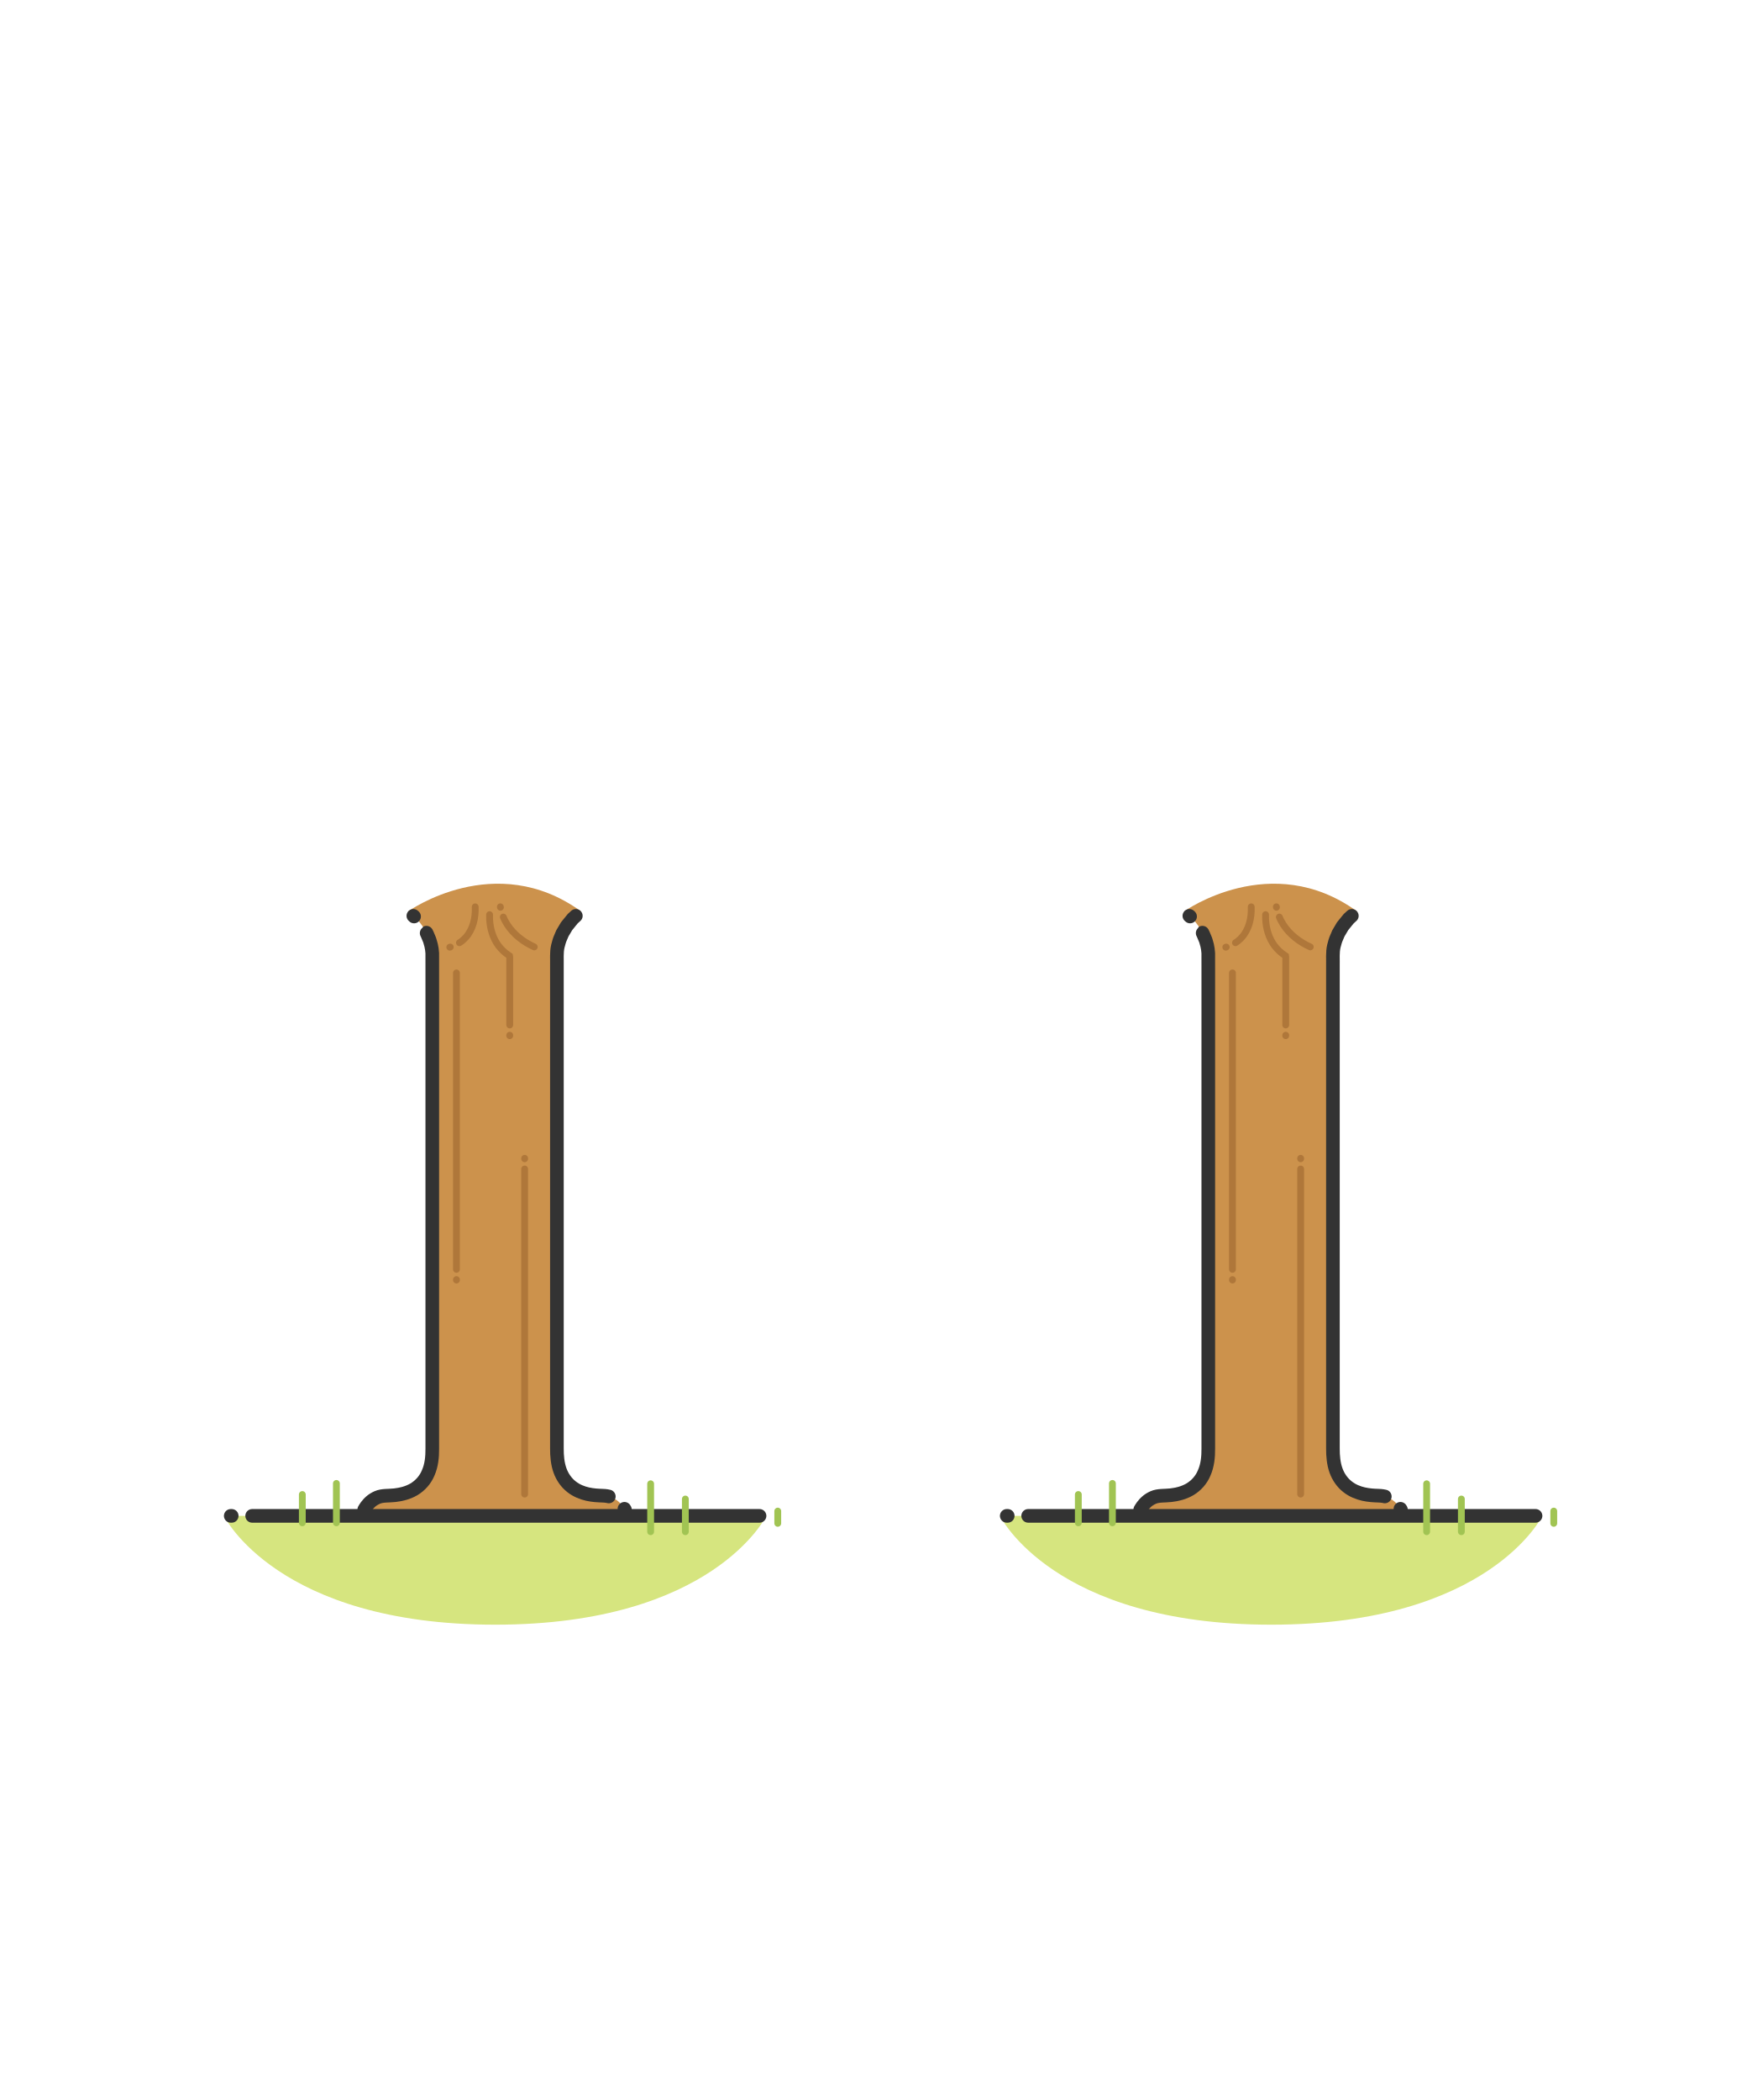
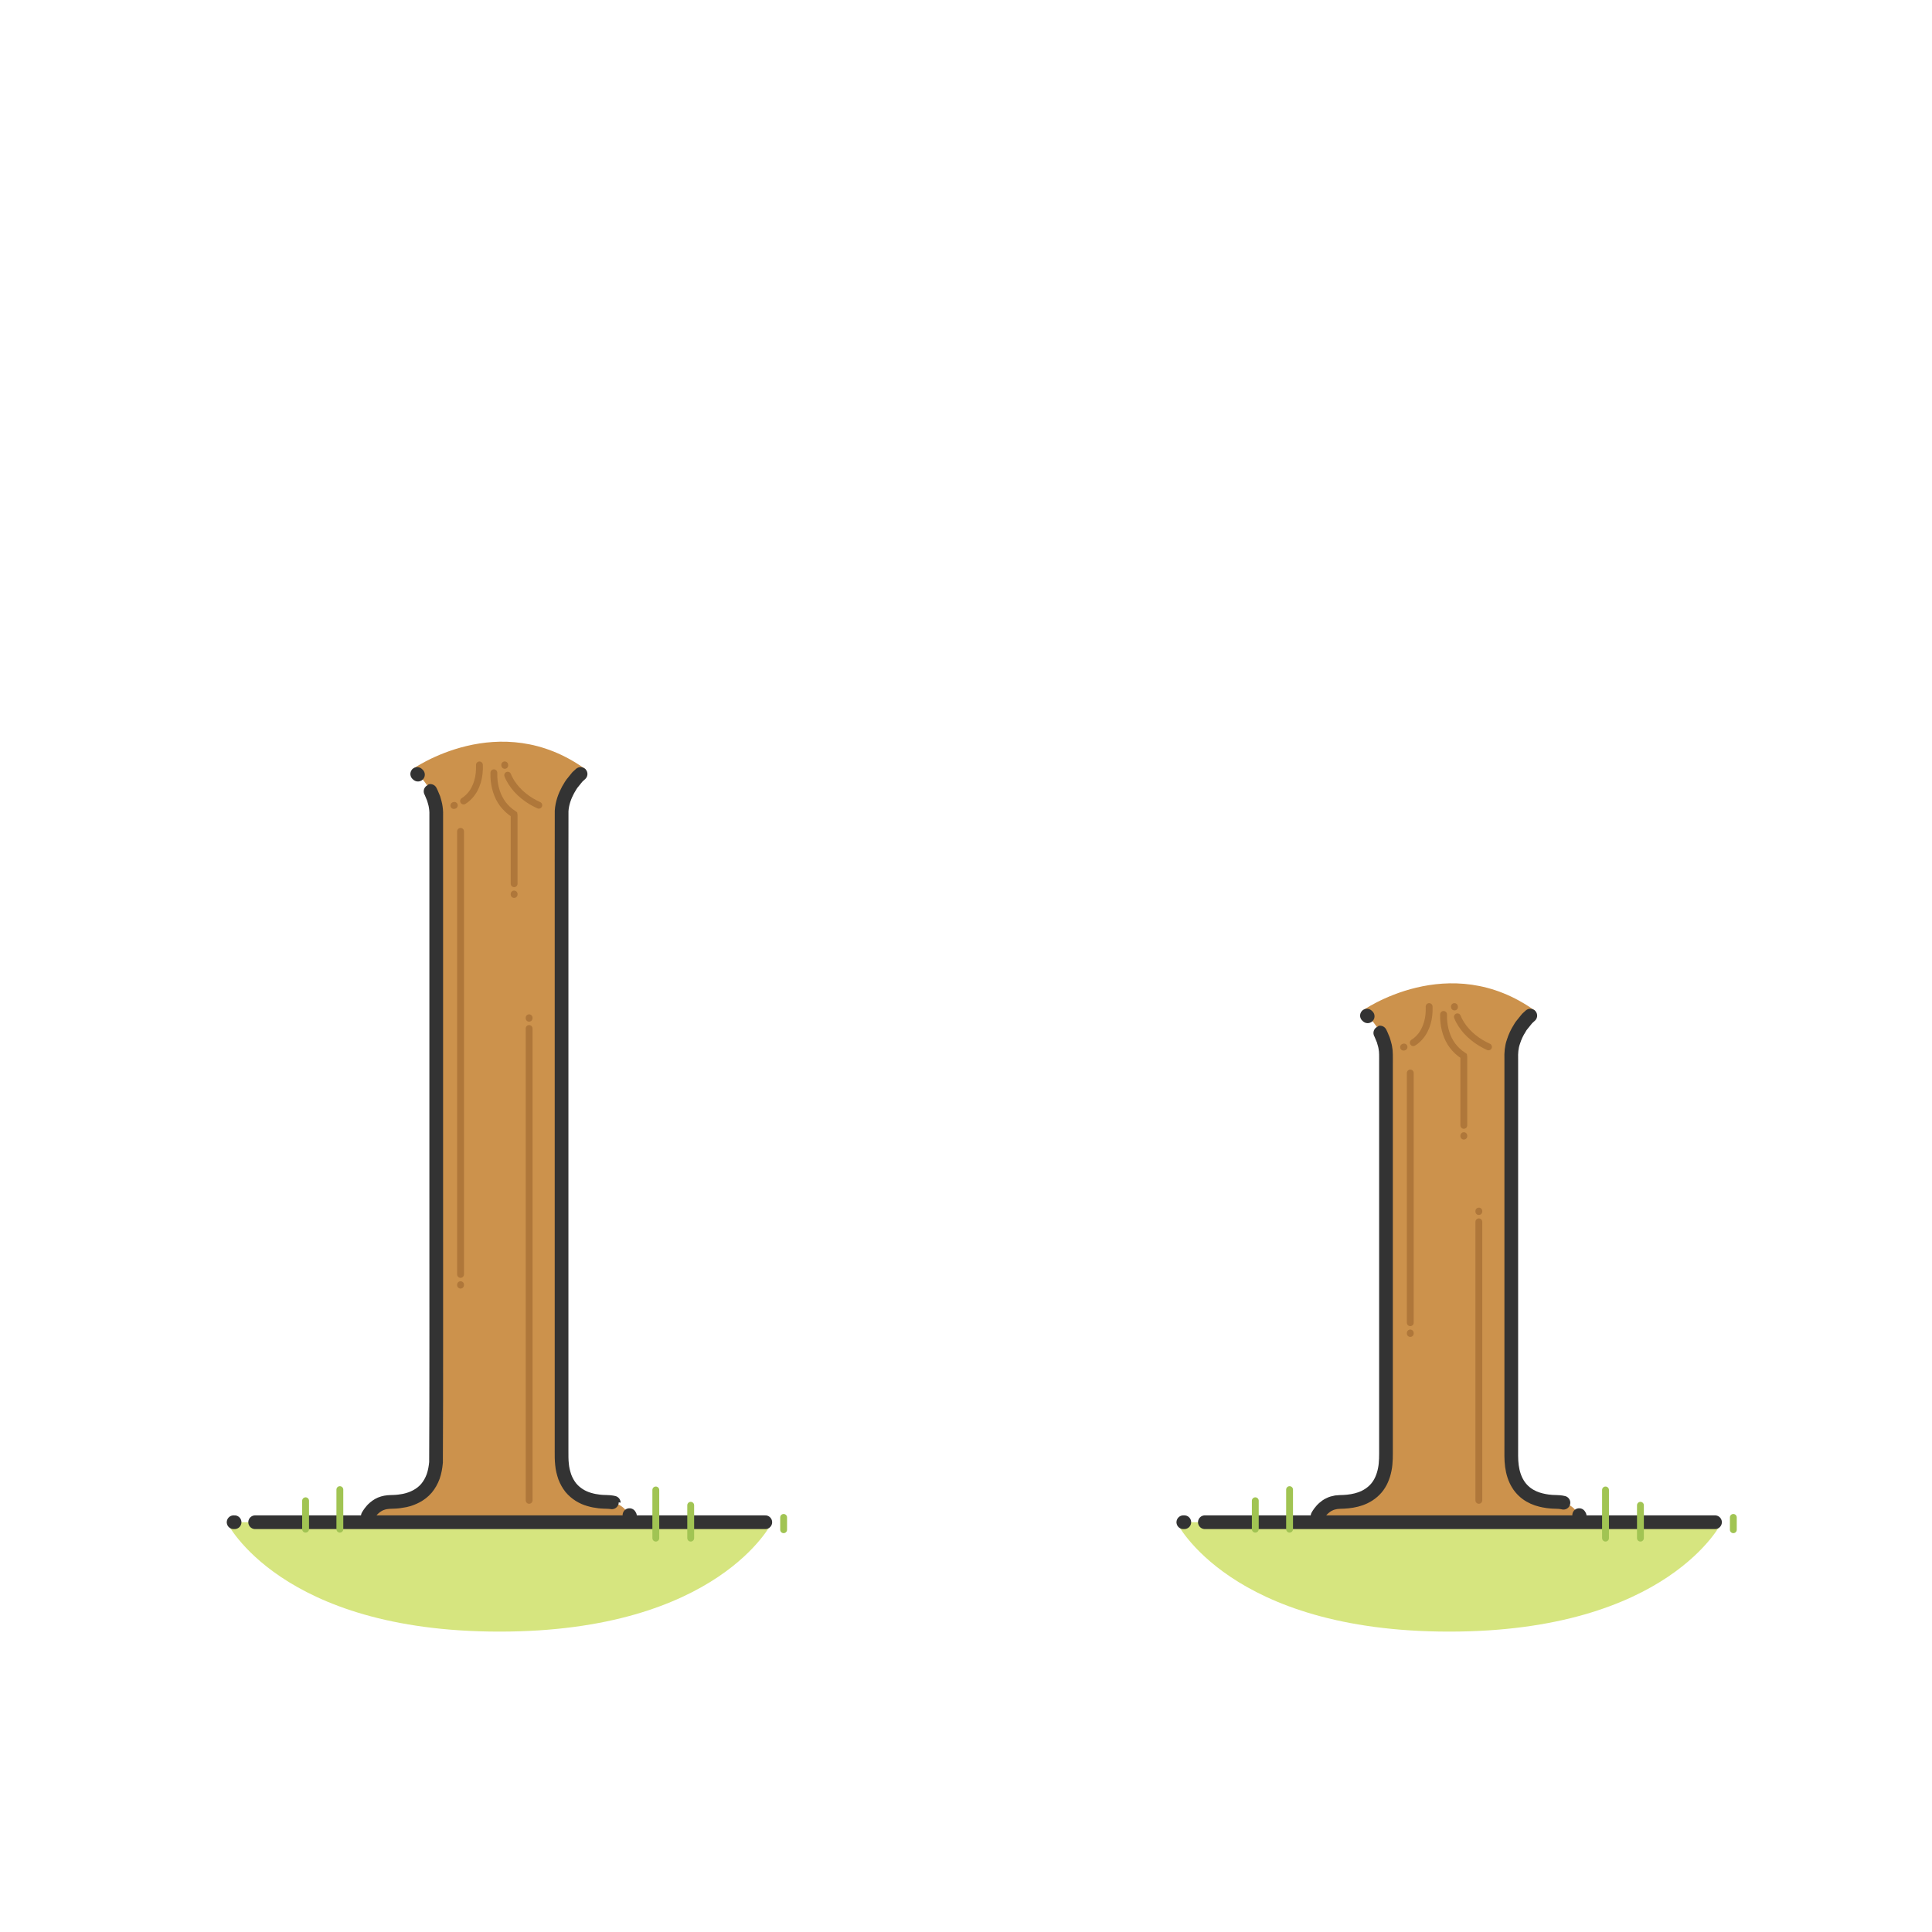
- <svg xmlns="http://www.w3.org/2000/svg" version="1.1" id="Calque_1" x="0px" y="0px" width="340px" height="410px" viewBox="0 0 340 410" enable-background="new 0 0 340 410" xml:space="preserve">
+ <svg xmlns="http://www.w3.org/2000/svg" version="1.1" id="Calque_1" x="0px" y="0px" width="400px" height="400px" viewBox="0 0 400 400" enable-background="new 0 0 400 400" xml:space="preserve">
  <g id="calque09">
    <g>
      <g>
        <g>
-           <path fill="#D6E57F" d="M149.635,295.955H43.723c0,0,10.352,21.245,52.956,21.245      C139.285,317.2,149.635,295.955,149.635,295.955z" />
+           <path fill="#D6E57F" d="M159.866,315.16H46.949c0,0,11.034,22.648,56.458,22.648C148.831,337.811,159.866,315.16,159.866,315.16      z" />
        </g>
        <g>
          <g>
-             <path fill="#CC924C" d="M113.415,177.91c-4.89,3.85-4.675,8.425-4.675,8.425s0,90.888,0,96.88c0,5.991,3.339,8.801,8.906,8.801       c3.818,0,4.906,3.939,4.906,3.939H70.591c0,0,1.088-3.939,4.906-3.939c5.567,0,8.906-2.81,8.906-8.801c0-5.992,0-96.88,0-96.88       s0.215-4.576-4.674-8.425C79.729,177.91,96.679,165.813,113.415,177.91z" />
+             <path fill="#CC924C" d="M121.25,159.289c-5.212,4.104-4.984,8.982-4.984,8.982s0,126.917,0,133.306       c0,6.388,3.561,9.382,9.496,9.382c4.07,0,5.23,4.201,5.23,4.201H75.594c0,0,1.16-4.201,5.23-4.201       c5.936,0,9.495-2.994,9.495-9.382c0-6.39,0-133.306,0-133.306s0.229-4.878-4.982-8.982       C85.337,159.289,103.407,146.392,121.25,159.289z" />
          </g>
        </g>
        <g>
          <g>
-             <path fill="none" stroke="#333333" stroke-width="2.663" stroke-linecap="round" stroke-miterlimit="10" d="M71.122,294.736       c0,0,0.066-0.111,0.191-0.32c0.131-0.205,0.336-0.499,0.642-0.838l0.123-0.125c0.056-0.051,0.025-0.041,0.268-0.258       c0.364-0.334,0.813-0.602,1.299-0.823c1.004-0.448,2.204-0.308,3.432-0.448c1.229-0.139,2.546-0.447,3.752-1.156       c1.193-0.713,2.237-1.843,2.806-3.27c0.612-1.409,0.785-3.027,0.77-4.671c0-1.647,0-3.353,0-5.104c0-3.502,0-7.197,0-11.02       c0-7.645,0-15.797,0-23.95c0-16.308,0-32.612,0-44.843c0-3.058,0-5.86,0-8.345c-0.001-1.242-0.002-2.404-0.003-3.479       c-0.024-0.537-0.118-1.046-0.222-1.527c-0.066-0.237-0.131-0.469-0.195-0.695c-0.033-0.112-0.059-0.226-0.099-0.333       l-0.053-0.127c-0.175-0.42-0.313-0.75-0.407-0.975c-0.085-0.229-0.176-0.329-0.168-0.333" />
-             <line fill="none" stroke="#333333" stroke-width="2.663" stroke-linecap="round" stroke-miterlimit="10" x1="80.712" y1="178.808" x2="80.85" y2="178.935" />
+             <path fill="none" stroke="#333333" stroke-width="2.839" stroke-linecap="round" stroke-miterlimit="10" d="M76.16,313.861       c0,0,0.071-0.119,0.206-0.342c0.14-0.22,0.358-0.533,0.683-0.895l0.131-0.133c0.065-0.057,0.006-0.031,0.335-0.316       c0.49-0.425,1.085-0.79,1.77-0.986c0.68-0.213,1.427-0.232,2.19-0.252c0.768-0.019,1.556-0.125,2.36-0.285       c1.59-0.354,3.263-1.114,4.467-2.528c0.591-0.707,1.055-1.542,1.388-2.448c0.317-0.914,0.49-1.895,0.583-2.898       c0.093-16.152,0.026-37.693,0.046-59.233c0-21.539,0-43.08,0-59.234c0-4.039,0-7.741,0-11.022c0-1.641,0-3.176,0-4.596       c0.028-0.711-0.055-1.39-0.177-2.029c-0.056-0.32-0.165-0.621-0.242-0.921c-0.043-0.149-0.085-0.296-0.127-0.441l-0.063-0.152       c-0.188-0.448-0.334-0.8-0.436-1.04c-0.09-0.245-0.187-0.351-0.179-0.354" />
+             <line fill="none" stroke="#333333" stroke-width="2.839" stroke-linecap="round" stroke-miterlimit="10" x1="86.384" y1="160.247" x2="86.532" y2="160.381" />
          </g>
        </g>
        <g>
          <g>
-             <path fill="none" stroke="#333333" stroke-width="2.663" stroke-linecap="round" stroke-miterlimit="10" d="M112.433,178.808       c0,0-0.096,0.088-0.275,0.252c-0.091,0.082-0.201,0.184-0.332,0.303c-0.112,0.137-0.24,0.294-0.385,0.471       c-0.108,0.135-0.223,0.277-0.344,0.426c-0.154,0.192-0.313,0.388-0.475,0.588c-0.131,0.222-0.266,0.449-0.401,0.68       c-0.136,0.232-0.275,0.468-0.417,0.709c-0.109,0.257-0.221,0.519-0.334,0.786c-0.252,0.525-0.385,1.115-0.549,1.713       c-0.285,1.219-0.146,2.555-0.182,3.944c0,1.394,0,2.858,0,4.387c0,12.23,0,28.537,0,44.843s0,32.613,0,44.844       c-0.011,1.525,0.131,3.005,0.598,4.323c0.465,1.313,1.272,2.423,2.251,3.188c0.977,0.774,2.093,1.199,3.136,1.44       c0.527,0.104,1.034,0.2,1.526,0.235c0.245,0.029,0.483,0.049,0.72,0.049c0.166,0.007,0.328,0.012,0.485,0.018       c0.913,0.014,1.418,0.159,1.418,0.159" />
-             <line fill="none" stroke="#333333" stroke-width="2.663" stroke-linecap="round" stroke-miterlimit="10" x1="122.022" y1="294.736" x2="121.926" y2="294.575" />
+             <path fill="none" stroke="#333333" stroke-width="2.839" stroke-linecap="round" stroke-miterlimit="10" d="M120.203,160.247       c0,0-0.103,0.093-0.294,0.269c-0.097,0.087-0.215,0.196-0.354,0.323c-0.119,0.146-0.256,0.314-0.409,0.502       c-0.129,0.16-0.265,0.328-0.406,0.504c-0.443,0.483-0.767,1.085-1.127,1.697c-0.665,1.243-1.232,2.712-1.335,4.356       c-0.003,3.282-0.007,6.983-0.012,11.022c0,16.155,0,37.695,0,59.234c0,21.541,0,43.08,0,59.234c0,1.01,0,2,0,2.965       c0.002,0.967-0.015,1.912,0.092,2.828c0.074,0.918,0.307,1.791,0.583,2.616c0.313,0.813,0.729,1.56,1.238,2.203       c1.054,1.265,2.444,2.063,3.807,2.446c0.682,0.203,1.353,0.334,1.998,0.404c0.324,0.026,0.64,0.08,0.95,0.078       c0.213,0.008,0.421,0.014,0.624,0.021c0.974,0.015,1.512,0.171,1.512,0.17" />
+             <line fill="none" stroke="#333333" stroke-width="2.839" stroke-linecap="round" stroke-miterlimit="10" x1="130.427" y1="313.861" x2="130.325" y2="313.689" />
          </g>
        </g>
        <g>
          <g>
-             <line fill="none" stroke="#333333" stroke-width="2.663" stroke-linecap="round" stroke-miterlimit="10" x1="148.303" y1="295.955" x2="49.236" y2="295.955" />
-             <line fill="none" stroke="#333333" stroke-width="2.663" stroke-linecap="round" stroke-miterlimit="10" x1="45.054" y1="295.955" x2="45.241" y2="295.955" />
+             <line fill="none" stroke="#333333" stroke-width="2.839" stroke-linecap="round" stroke-miterlimit="10" x1="158.446" y1="315.16" x2="52.827" y2="315.16" />
+             <line fill="none" stroke="#333333" stroke-width="2.839" stroke-linecap="round" stroke-miterlimit="10" x1="48.368" y1="315.16" x2="48.568" y2="315.16" />
          </g>
        </g>
-         <line fill="none" stroke="#A1C453" stroke-width="1.331" stroke-linecap="round" stroke-linejoin="round" stroke-miterlimit="10" x1="127.042" y1="289.689" x2="127.042" y2="299.046" />
-         <line fill="none" stroke="#A1C453" stroke-width="1.331" stroke-linecap="round" stroke-linejoin="round" stroke-miterlimit="10" x1="133.819" y1="292.664" x2="133.819" y2="299.046" />
-         <line fill="none" stroke="#A1C453" stroke-width="1.331" stroke-linecap="round" stroke-linejoin="round" stroke-miterlimit="10" x1="151.863" y1="295.021" x2="151.863" y2="297.414" />
-         <line fill="none" stroke="#A1C453" stroke-width="1.331" stroke-linecap="round" stroke-linejoin="round" stroke-miterlimit="10" x1="65.685" y1="289.622" x2="65.685" y2="297.307" />
-         <line fill="none" stroke="#A1C453" stroke-width="1.331" stroke-linecap="round" stroke-linejoin="round" stroke-miterlimit="10" x1="59.03" y1="291.786" x2="59.03" y2="297.307" />
+         <line fill="none" stroke="#A1C453" stroke-width="1.419" stroke-linecap="round" stroke-linejoin="round" stroke-miterlimit="10" x1="135.778" y1="308.479" x2="135.778" y2="318.455" />
+         <line fill="none" stroke="#A1C453" stroke-width="1.419" stroke-linecap="round" stroke-linejoin="round" stroke-miterlimit="10" x1="143.003" y1="311.65" x2="143.003" y2="318.455" />
+         <line fill="none" stroke="#A1C453" stroke-width="1.419" stroke-linecap="round" stroke-linejoin="round" stroke-miterlimit="10" x1="162.242" y1="314.164" x2="162.242" y2="316.715" />
+         <line fill="none" stroke="#A1C453" stroke-width="1.419" stroke-linecap="round" stroke-linejoin="round" stroke-miterlimit="10" x1="70.363" y1="308.408" x2="70.363" y2="316.6" />
+         <line fill="none" stroke="#A1C453" stroke-width="1.419" stroke-linecap="round" stroke-linejoin="round" stroke-miterlimit="10" x1="63.269" y1="310.715" x2="63.269" y2="316.6" />
        <g>
          <g>
-             <line fill="none" stroke="#AF773A" stroke-width="1.331" stroke-linecap="round" stroke-miterlimit="10" x1="102.439" y1="291.706" x2="102.439" y2="228.234" />
-             <line fill="none" stroke="#AF773A" stroke-width="1.331" stroke-linecap="round" stroke-miterlimit="10" x1="102.439" y1="226.146" x2="102.439" y2="226.238" />
+             <line fill="none" stroke="#AF773A" stroke-width="1.419" stroke-linecap="round" stroke-miterlimit="10" x1="109.549" y1="310.629" x2="109.549" y2="212.943" />
+             <line fill="none" stroke="#AF773A" stroke-width="1.419" stroke-linecap="round" stroke-miterlimit="10" x1="109.549" y1="210.716" x2="109.549" y2="210.814" />
          </g>
        </g>
        <g>
          <g>
-             <line fill="none" stroke="#AF773A" stroke-width="1.331" stroke-linecap="round" stroke-miterlimit="10" x1="89.125" y1="189.949" x2="89.125" y2="247.826" />
-             <line fill="none" stroke="#AF773A" stroke-width="1.331" stroke-linecap="round" stroke-miterlimit="10" x1="89.125" y1="249.917" x2="89.125" y2="249.822" />
+             <line fill="none" stroke="#AF773A" stroke-width="1.419" stroke-linecap="round" stroke-miterlimit="10" x1="95.354" y1="172.124" x2="95.354" y2="263.85" />
+             <line fill="none" stroke="#AF773A" stroke-width="1.419" stroke-linecap="round" stroke-miterlimit="10" x1="95.354" y1="266.076" x2="95.354" y2="265.977" />
          </g>
        </g>
        <g>
          <g>
-             <path fill="none" stroke="#AF773A" stroke-width="1.331" stroke-linecap="round" stroke-miterlimit="10" d="M92.789,177.047       c0.01,0.287,0.015,0.575,0.002,0.862c-0.065,2.11-0.795,4.332-2.479,5.706c-0.172,0.184-0.403,0.293-0.604,0.441" />
-             <line fill="none" stroke="#AF773A" stroke-width="1.331" stroke-linecap="round" stroke-miterlimit="10" x1="87.822" y1="184.929" x2="87.912" y2="184.902" />
+             <path fill="none" stroke="#AF773A" stroke-width="1.419" stroke-linecap="round" stroke-miterlimit="10" d="M99.26,158.369       c0.011,0.306,0.016,0.613,0.002,0.919c-0.069,2.25-0.847,4.619-2.641,6.083c-0.185,0.196-0.431,0.313-0.645,0.47" />
+             <line fill="none" stroke="#AF773A" stroke-width="1.419" stroke-linecap="round" stroke-miterlimit="10" x1="93.965" y1="166.772" x2="94.06" y2="166.743" />
          </g>
        </g>
        <g>
          <g>
-             <path fill="none" stroke="#AF773A" stroke-width="1.331" stroke-linecap="round" stroke-miterlimit="10" d="M104.318,184.874       c-0.262-0.119-0.521-0.242-0.774-0.377c-2.051-1.082-3.883-2.692-4.957-4.772c-0.125-0.217-0.204-0.456-0.31-0.682" />
-             <line fill="none" stroke="#AF773A" stroke-width="1.331" stroke-linecap="round" stroke-miterlimit="10" x1="97.696" y1="177.041" x2="97.711" y2="177.133" />
+             <path fill="none" stroke="#AF773A" stroke-width="1.419" stroke-linecap="round" stroke-miterlimit="10" d="M111.552,166.713       c-0.279-0.127-0.556-0.258-0.827-0.403c-2.187-1.153-4.14-2.869-5.284-5.088c-0.133-0.231-0.218-0.485-0.33-0.727" />
+             <line fill="none" stroke="#AF773A" stroke-width="1.419" stroke-linecap="round" stroke-miterlimit="10" x1="104.492" y1="158.362" x2="104.509" y2="158.46" />
          </g>
        </g>
        <g>
          <g>
-             <path fill="none" stroke="#AF773A" stroke-width="1.331" stroke-linecap="round" stroke-miterlimit="10" d="M95.595,178.573       c-0.011,0.288-0.006,0.575,0.005,0.862c0.09,1.852,0.624,3.72,1.745,5.218c0.57,0.734,1.247,1.39,2.034,1.89l0.143,0.101       c0.013,0.052,0.003,0.115,0.006,0.171v0.349v0.698v1.396v10.858" />
-             <line fill="none" stroke="#AF773A" stroke-width="1.331" stroke-linecap="round" stroke-miterlimit="10" x1="99.527" y1="202.208" x2="99.527" y2="202.114" />
+             <path fill="none" stroke="#AF773A" stroke-width="1.419" stroke-linecap="round" stroke-miterlimit="10" d="M102.252,159.996       c-0.012,0.306-0.007,0.613,0.005,0.919c0.096,1.974,0.665,3.966,1.86,5.563c0.607,0.782,1.329,1.481,2.169,2.015l0.151,0.107       c0.013,0.056,0.003,0.122,0.006,0.183v0.372v0.745v1.488v11.577" />
+             <line fill="none" stroke="#AF773A" stroke-width="1.419" stroke-linecap="round" stroke-miterlimit="10" x1="106.444" y1="185.193" x2="106.444" y2="185.094" />
          </g>
        </g>
      </g>
    </g>
    <g>
      <g>
        <g>
-           <path fill="#D6E57F" d="M301.154,295.954h-105.91c0,0,10.351,21.246,52.957,21.246      C290.804,317.2,301.154,295.954,301.154,295.954z" />
+           <path fill="#D6E57F" d="M356.492,315.159H243.578c0,0,11.033,22.649,56.458,22.649      C345.457,337.811,356.492,315.159,356.492,315.159z" />
        </g>
        <g>
          <g>
-             <path fill="#CC924C" d="M264.936,177.909c-4.891,3.85-4.674,8.425-4.674,8.425s0,90.887,0,96.878       c0,5.992,3.338,8.802,8.906,8.802c3.815,0,4.904,3.939,4.904,3.939H222.11c0,0,1.09-3.939,4.905-3.939       c5.567,0,8.908-2.81,8.908-8.802c0-5.991,0-96.878,0-96.878s0.215-4.576-4.674-8.425       C231.25,177.909,248.2,165.813,264.936,177.909z" />
+             <path fill="#CC924C" d="M317.879,209.316c-5.215,4.104-4.982,8.983-4.982,8.983s0,76.888,0,83.274       c0,6.389,3.559,9.384,9.495,9.384c4.068,0,5.229,4.2,5.229,4.2h-55.398c0,0,1.161-4.2,5.229-4.2       c5.936,0,9.498-2.995,9.498-9.384s0-6.389,0-83.274c0,0,0.229-4.879-4.983-8.983       C281.966,209.316,300.036,196.421,317.879,209.316z" />
          </g>
        </g>
        <g>
          <g>
-             <path fill="none" stroke="#333333" stroke-width="2.663" stroke-linecap="round" stroke-miterlimit="10" d="M222.642,294.734       c0,0,0.066-0.11,0.192-0.319c0.131-0.205,0.337-0.499,0.641-0.838l0.123-0.125c0.056-0.05,0.026-0.041,0.27-0.257       c0.362-0.336,0.812-0.603,1.3-0.824c1.003-0.447,2.203-0.307,3.431-0.447c1.229-0.139,2.545-0.449,3.751-1.158       c1.194-0.713,2.238-1.842,2.806-3.269c0.612-1.41,0.786-3.026,0.771-4.671c0-1.648,0-3.352,0-5.104c0-3.505,0-7.199,0-11.021       c0-7.644,0-15.798,0-23.95c0-16.307,0-32.613,0-44.843c0-3.058,0-5.86,0-8.345c-0.001-1.242-0.003-2.404-0.004-3.479       c-0.024-0.537-0.118-1.047-0.221-1.527c-0.066-0.237-0.133-0.469-0.195-0.695c-0.033-0.112-0.06-0.226-0.098-0.333       l-0.055-0.127c-0.176-0.42-0.313-0.75-0.407-0.975c-0.085-0.229-0.176-0.329-0.169-0.333" />
-             <line fill="none" stroke="#333333" stroke-width="2.663" stroke-linecap="round" stroke-miterlimit="10" x1="232.232" y1="178.808" x2="232.371" y2="178.934" />
+             <path fill="none" stroke="#333333" stroke-width="2.839" stroke-linecap="round" stroke-miterlimit="10" d="M272.788,313.859       c0,0,0.07-0.118,0.205-0.342c0.14-0.219,0.357-0.531,0.683-0.894c0.122-0.12,0.25-0.247,0.385-0.38       c0.335-0.285,0.704-0.573,1.145-0.771c0.427-0.227,0.917-0.357,1.428-0.449c0.516-0.063,1.056-0.072,1.611-0.09       c1.108-0.061,2.296-0.225,3.473-0.647c1.172-0.421,2.327-1.13,3.222-2.171c0.898-1.043,1.467-2.402,1.754-3.846       c0.304-1.451,0.254-2.99,0.259-4.558c0-3.142,0-6.452,0-9.877c0-6.853,0-14.159,0-21.468c0-14.614,0-29.229,0-40.191       c0-2.74,0-5.252,0-7.479c-0.018-1.113,0.037-2.157-0.038-3.117c-0.075-0.475-0.116-0.939-0.254-1.36       c-0.061-0.212-0.118-0.42-0.176-0.622c-0.03-0.101-0.051-0.203-0.091-0.299l-0.052-0.125c-0.188-0.447-0.334-0.799-0.436-1.039       c-0.091-0.244-0.188-0.352-0.18-0.354" />
+             <line fill="none" stroke="#333333" stroke-width="2.839" stroke-linecap="round" stroke-miterlimit="10" x1="283.014" y1="210.275" x2="283.16" y2="210.41" />
          </g>
        </g>
        <g>
          <g>
-             <path fill="none" stroke="#333333" stroke-width="2.663" stroke-linecap="round" stroke-miterlimit="10" d="M263.953,178.808       c0,0-0.098,0.088-0.276,0.252c-0.09,0.082-0.201,0.184-0.331,0.303c-0.112,0.137-0.24,0.294-0.384,0.471       c-0.109,0.135-0.225,0.277-0.344,0.426c-0.154,0.191-0.313,0.388-0.476,0.588c-0.131,0.222-0.265,0.449-0.4,0.68       c-0.137,0.231-0.275,0.468-0.417,0.708c-0.109,0.257-0.222,0.52-0.334,0.787c-0.253,0.525-0.386,1.115-0.55,1.713       c-0.285,1.219-0.146,2.555-0.181,3.944c0,1.393,0,2.858,0,4.387c0,12.229,0,28.537,0,44.841c0,16.307,0,32.613,0,44.844       c-0.011,1.525,0.13,3.005,0.597,4.322c0.465,1.314,1.272,2.424,2.25,3.189c0.977,0.774,2.093,1.2,3.136,1.44       c0.526,0.104,1.033,0.2,1.525,0.235c0.245,0.03,0.484,0.049,0.72,0.051c0.166,0.006,0.328,0.011,0.485,0.017       c0.913,0.015,1.418,0.159,1.418,0.159" />
-             <line fill="none" stroke="#333333" stroke-width="2.663" stroke-linecap="round" stroke-miterlimit="10" x1="273.542" y1="294.734" x2="273.446" y2="294.575" />
+             <path fill="none" stroke="#333333" stroke-width="2.839" stroke-linecap="round" stroke-miterlimit="10" d="M316.83,210.275       c0,0-0.103,0.094-0.294,0.269c-0.096,0.088-0.214,0.196-0.354,0.323c-0.119,0.146-0.256,0.313-0.409,0.502       c-0.107,0.133-0.221,0.273-0.339,0.421c-0.277,0.344-0.585,0.69-0.806,1.123c-0.519,0.813-0.98,1.754-1.306,2.819       c-0.375,1.056-0.468,2.254-0.429,3.5c0,1.248,0,2.563,0,3.933c0,10.961,0,25.576,0,40.19c0,7.309,0,14.615,0,21.467       c0,3.426,0,6.736,0,9.877c0,1.57,0,3.098,0,4.574c0.015,1.476-0.06,2.91,0.134,4.27c0.183,1.355,0.586,2.635,1.243,3.698       c0.648,1.069,1.555,1.892,2.521,2.44c0.968,0.559,1.983,0.852,2.927,1.033c0.472,0.102,0.932,0.143,1.371,0.186       c0.22,0.031,0.436,0.027,0.646,0.037c0.153,0.004,0.302,0.01,0.447,0.015c0.974,0.015,1.512,0.17,1.512,0.17" />
+             <line fill="none" stroke="#333333" stroke-width="2.839" stroke-linecap="round" stroke-miterlimit="10" x1="327.055" y1="313.859" x2="326.952" y2="313.688" />
          </g>
        </g>
        <g>
          <g>
-             <line fill="none" stroke="#333333" stroke-width="2.663" stroke-linecap="round" stroke-miterlimit="10" x1="299.823" y1="295.954" x2="200.757" y2="295.954" />
-             <line fill="none" stroke="#333333" stroke-width="2.663" stroke-linecap="round" stroke-miterlimit="10" x1="196.574" y1="295.954" x2="196.762" y2="295.954" />
+             <line fill="none" stroke="#333333" stroke-width="2.839" stroke-linecap="round" stroke-miterlimit="10" x1="355.073" y1="315.159" x2="249.456" y2="315.159" />
+             <line fill="none" stroke="#333333" stroke-width="2.839" stroke-linecap="round" stroke-miterlimit="10" x1="244.998" y1="315.159" x2="245.197" y2="315.159" />
          </g>
        </g>
-         <line fill="none" stroke="#A1C453" stroke-width="1.331" stroke-linecap="round" stroke-linejoin="round" stroke-miterlimit="10" x1="278.561" y1="289.689" x2="278.561" y2="299.045" />
-         <line fill="none" stroke="#A1C453" stroke-width="1.331" stroke-linecap="round" stroke-linejoin="round" stroke-miterlimit="10" x1="285.34" y1="292.664" x2="285.34" y2="299.045" />
-         <line fill="none" stroke="#A1C453" stroke-width="1.331" stroke-linecap="round" stroke-linejoin="round" stroke-miterlimit="10" x1="303.382" y1="295.021" x2="303.382" y2="297.414" />
-         <line fill="none" stroke="#A1C453" stroke-width="1.331" stroke-linecap="round" stroke-linejoin="round" stroke-miterlimit="10" x1="217.206" y1="289.622" x2="217.206" y2="297.307" />
-         <line fill="none" stroke="#A1C453" stroke-width="1.331" stroke-linecap="round" stroke-linejoin="round" stroke-miterlimit="10" x1="210.549" y1="291.785" x2="210.549" y2="297.307" />
+         <line fill="none" stroke="#A1C453" stroke-width="1.419" stroke-linecap="round" stroke-linejoin="round" stroke-miterlimit="10" x1="332.405" y1="308.479" x2="332.405" y2="318.454" />
+         <line fill="none" stroke="#A1C453" stroke-width="1.419" stroke-linecap="round" stroke-linejoin="round" stroke-miterlimit="10" x1="339.633" y1="311.65" x2="339.633" y2="318.454" />
+         <line fill="none" stroke="#A1C453" stroke-width="1.419" stroke-linecap="round" stroke-linejoin="round" stroke-miterlimit="10" x1="358.867" y1="314.164" x2="358.867" y2="316.715" />
+         <line fill="none" stroke="#A1C453" stroke-width="1.419" stroke-linecap="round" stroke-linejoin="round" stroke-miterlimit="10" x1="266.993" y1="308.408" x2="266.993" y2="316.6" />
+         <line fill="none" stroke="#A1C453" stroke-width="1.419" stroke-linecap="round" stroke-linejoin="round" stroke-miterlimit="10" x1="259.896" y1="310.714" x2="259.896" y2="316.6" />
        <g>
          <g>
-             <line fill="none" stroke="#AF773A" stroke-width="1.331" stroke-linecap="round" stroke-miterlimit="10" x1="253.96" y1="291.706" x2="253.96" y2="228.234" />
-             <line fill="none" stroke="#AF773A" stroke-width="1.331" stroke-linecap="round" stroke-miterlimit="10" x1="253.96" y1="226.145" x2="253.96" y2="226.238" />
+             <line fill="none" stroke="#AF773A" stroke-width="1.419" stroke-linecap="round" stroke-miterlimit="10" x1="306.178" y1="310.629" x2="306.178" y2="252.967" />
+             <line fill="none" stroke="#AF773A" stroke-width="1.419" stroke-linecap="round" stroke-miterlimit="10" x1="306.178" y1="250.738" x2="306.178" y2="250.839" />
          </g>
        </g>
        <g>
          <g>
-             <line fill="none" stroke="#AF773A" stroke-width="1.331" stroke-linecap="round" stroke-miterlimit="10" x1="240.645" y1="189.948" x2="240.645" y2="247.825" />
-             <line fill="none" stroke="#AF773A" stroke-width="1.331" stroke-linecap="round" stroke-miterlimit="10" x1="240.645" y1="249.916" x2="240.645" y2="249.822" />
+             <line fill="none" stroke="#AF773A" stroke-width="1.419" stroke-linecap="round" stroke-miterlimit="10" x1="291.981" y1="222.152" x2="291.981" y2="273.854" />
+             <line fill="none" stroke="#AF773A" stroke-width="1.419" stroke-linecap="round" stroke-miterlimit="10" x1="291.981" y1="276.081" x2="291.981" y2="275.98" />
          </g>
        </g>
        <g>
          <g>
-             <path fill="none" stroke="#AF773A" stroke-width="1.331" stroke-linecap="round" stroke-miterlimit="10" d="M244.309,177.047       c0.01,0.287,0.016,0.575,0.002,0.862c-0.064,2.11-0.794,4.332-2.477,5.706c-0.173,0.184-0.403,0.293-0.604,0.441" />
-             <line fill="none" stroke="#AF773A" stroke-width="1.331" stroke-linecap="round" stroke-miterlimit="10" x1="239.343" y1="184.929" x2="239.432" y2="184.902" />
+             <path fill="none" stroke="#AF773A" stroke-width="1.419" stroke-linecap="round" stroke-miterlimit="10" d="M295.888,208.398       c0.011,0.307,0.016,0.611,0.002,0.918c-0.068,2.25-0.846,4.619-2.64,6.084c-0.185,0.195-0.432,0.313-0.646,0.471" />
+             <line fill="none" stroke="#AF773A" stroke-width="1.419" stroke-linecap="round" stroke-miterlimit="10" x1="290.594" y1="216.803" x2="290.689" y2="216.773" />
          </g>
        </g>
        <g>
          <g>
-             <path fill="none" stroke="#AF773A" stroke-width="1.331" stroke-linecap="round" stroke-miterlimit="10" d="M255.837,184.874       c-0.262-0.119-0.521-0.242-0.775-0.377c-2.051-1.082-3.882-2.691-4.955-4.772c-0.125-0.217-0.205-0.456-0.309-0.682" />
-             <line fill="none" stroke="#AF773A" stroke-width="1.331" stroke-linecap="round" stroke-miterlimit="10" x1="249.217" y1="177.041" x2="249.232" y2="177.133" />
+             <path fill="none" stroke="#AF773A" stroke-width="1.419" stroke-linecap="round" stroke-miterlimit="10" d="M308.179,216.743       c-0.278-0.127-0.557-0.259-0.826-0.402c-2.188-1.153-4.14-2.87-5.284-5.089c-0.133-0.23-0.218-0.484-0.329-0.729" />
+             <line fill="none" stroke="#AF773A" stroke-width="1.419" stroke-linecap="round" stroke-miterlimit="10" x1="301.119" y1="208.393" x2="301.137" y2="208.49" />
          </g>
        </g>
        <g>
          <g>
-             <path fill="none" stroke="#AF773A" stroke-width="1.331" stroke-linecap="round" stroke-miterlimit="10" d="M247.113,178.573       c-0.011,0.288-0.006,0.575,0.006,0.862c0.091,1.852,0.624,3.72,1.744,5.218c0.57,0.734,1.247,1.39,2.035,1.89l0.144,0.1       c0.01,0.053,0.003,0.115,0.005,0.172v0.349v0.698v1.396v10.858" />
-             <line fill="none" stroke="#AF773A" stroke-width="1.331" stroke-linecap="round" stroke-miterlimit="10" x1="251.046" y1="202.208" x2="251.046" y2="202.114" />
+             <path fill="none" stroke="#AF773A" stroke-width="1.419" stroke-linecap="round" stroke-miterlimit="10" d="M298.879,210.025       c-0.013,0.306-0.008,0.611,0.005,0.918c0.097,1.976,0.665,3.967,1.859,5.563c0.607,0.782,1.329,1.481,2.169,2.015l0.152,0.107       c0.012,0.057,0.003,0.122,0.006,0.184v0.371v0.746v1.487v11.577" />
+             <line fill="none" stroke="#AF773A" stroke-width="1.419" stroke-linecap="round" stroke-miterlimit="10" x1="303.071" y1="235.225" x2="303.071" y2="235.124" />
          </g>
        </g>
      </g>
    </g>
  </g>
</svg>
